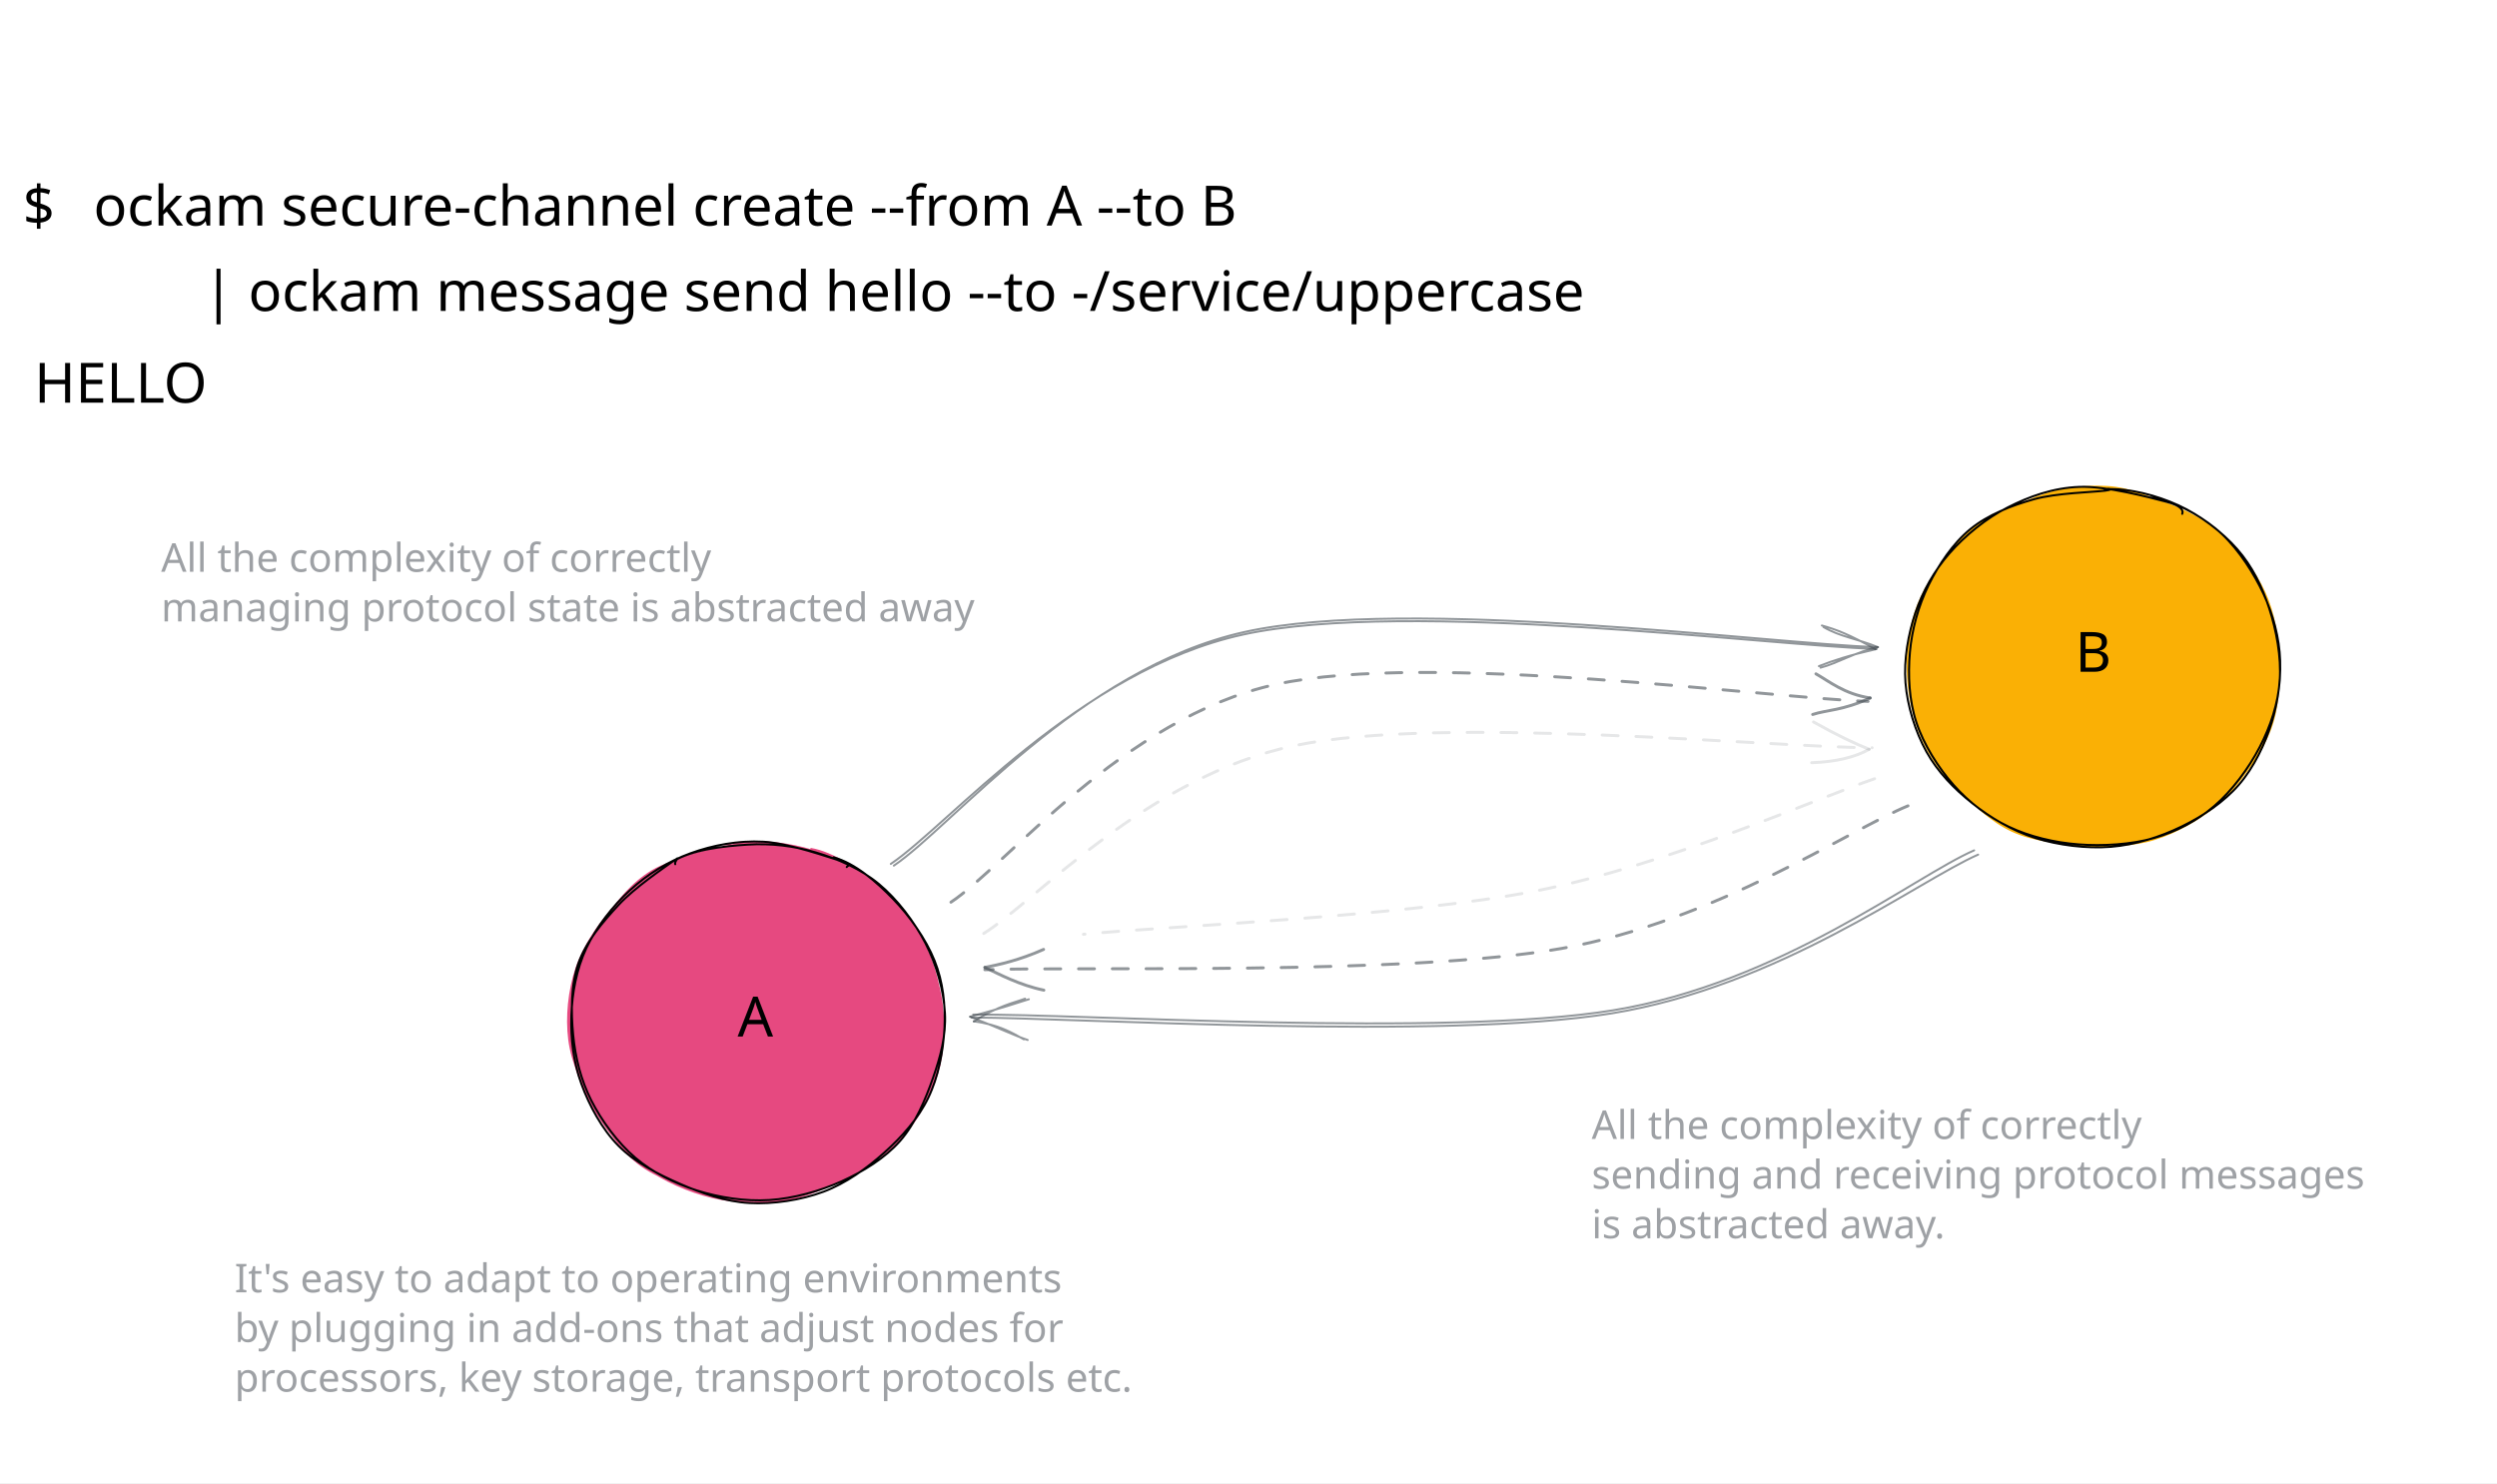
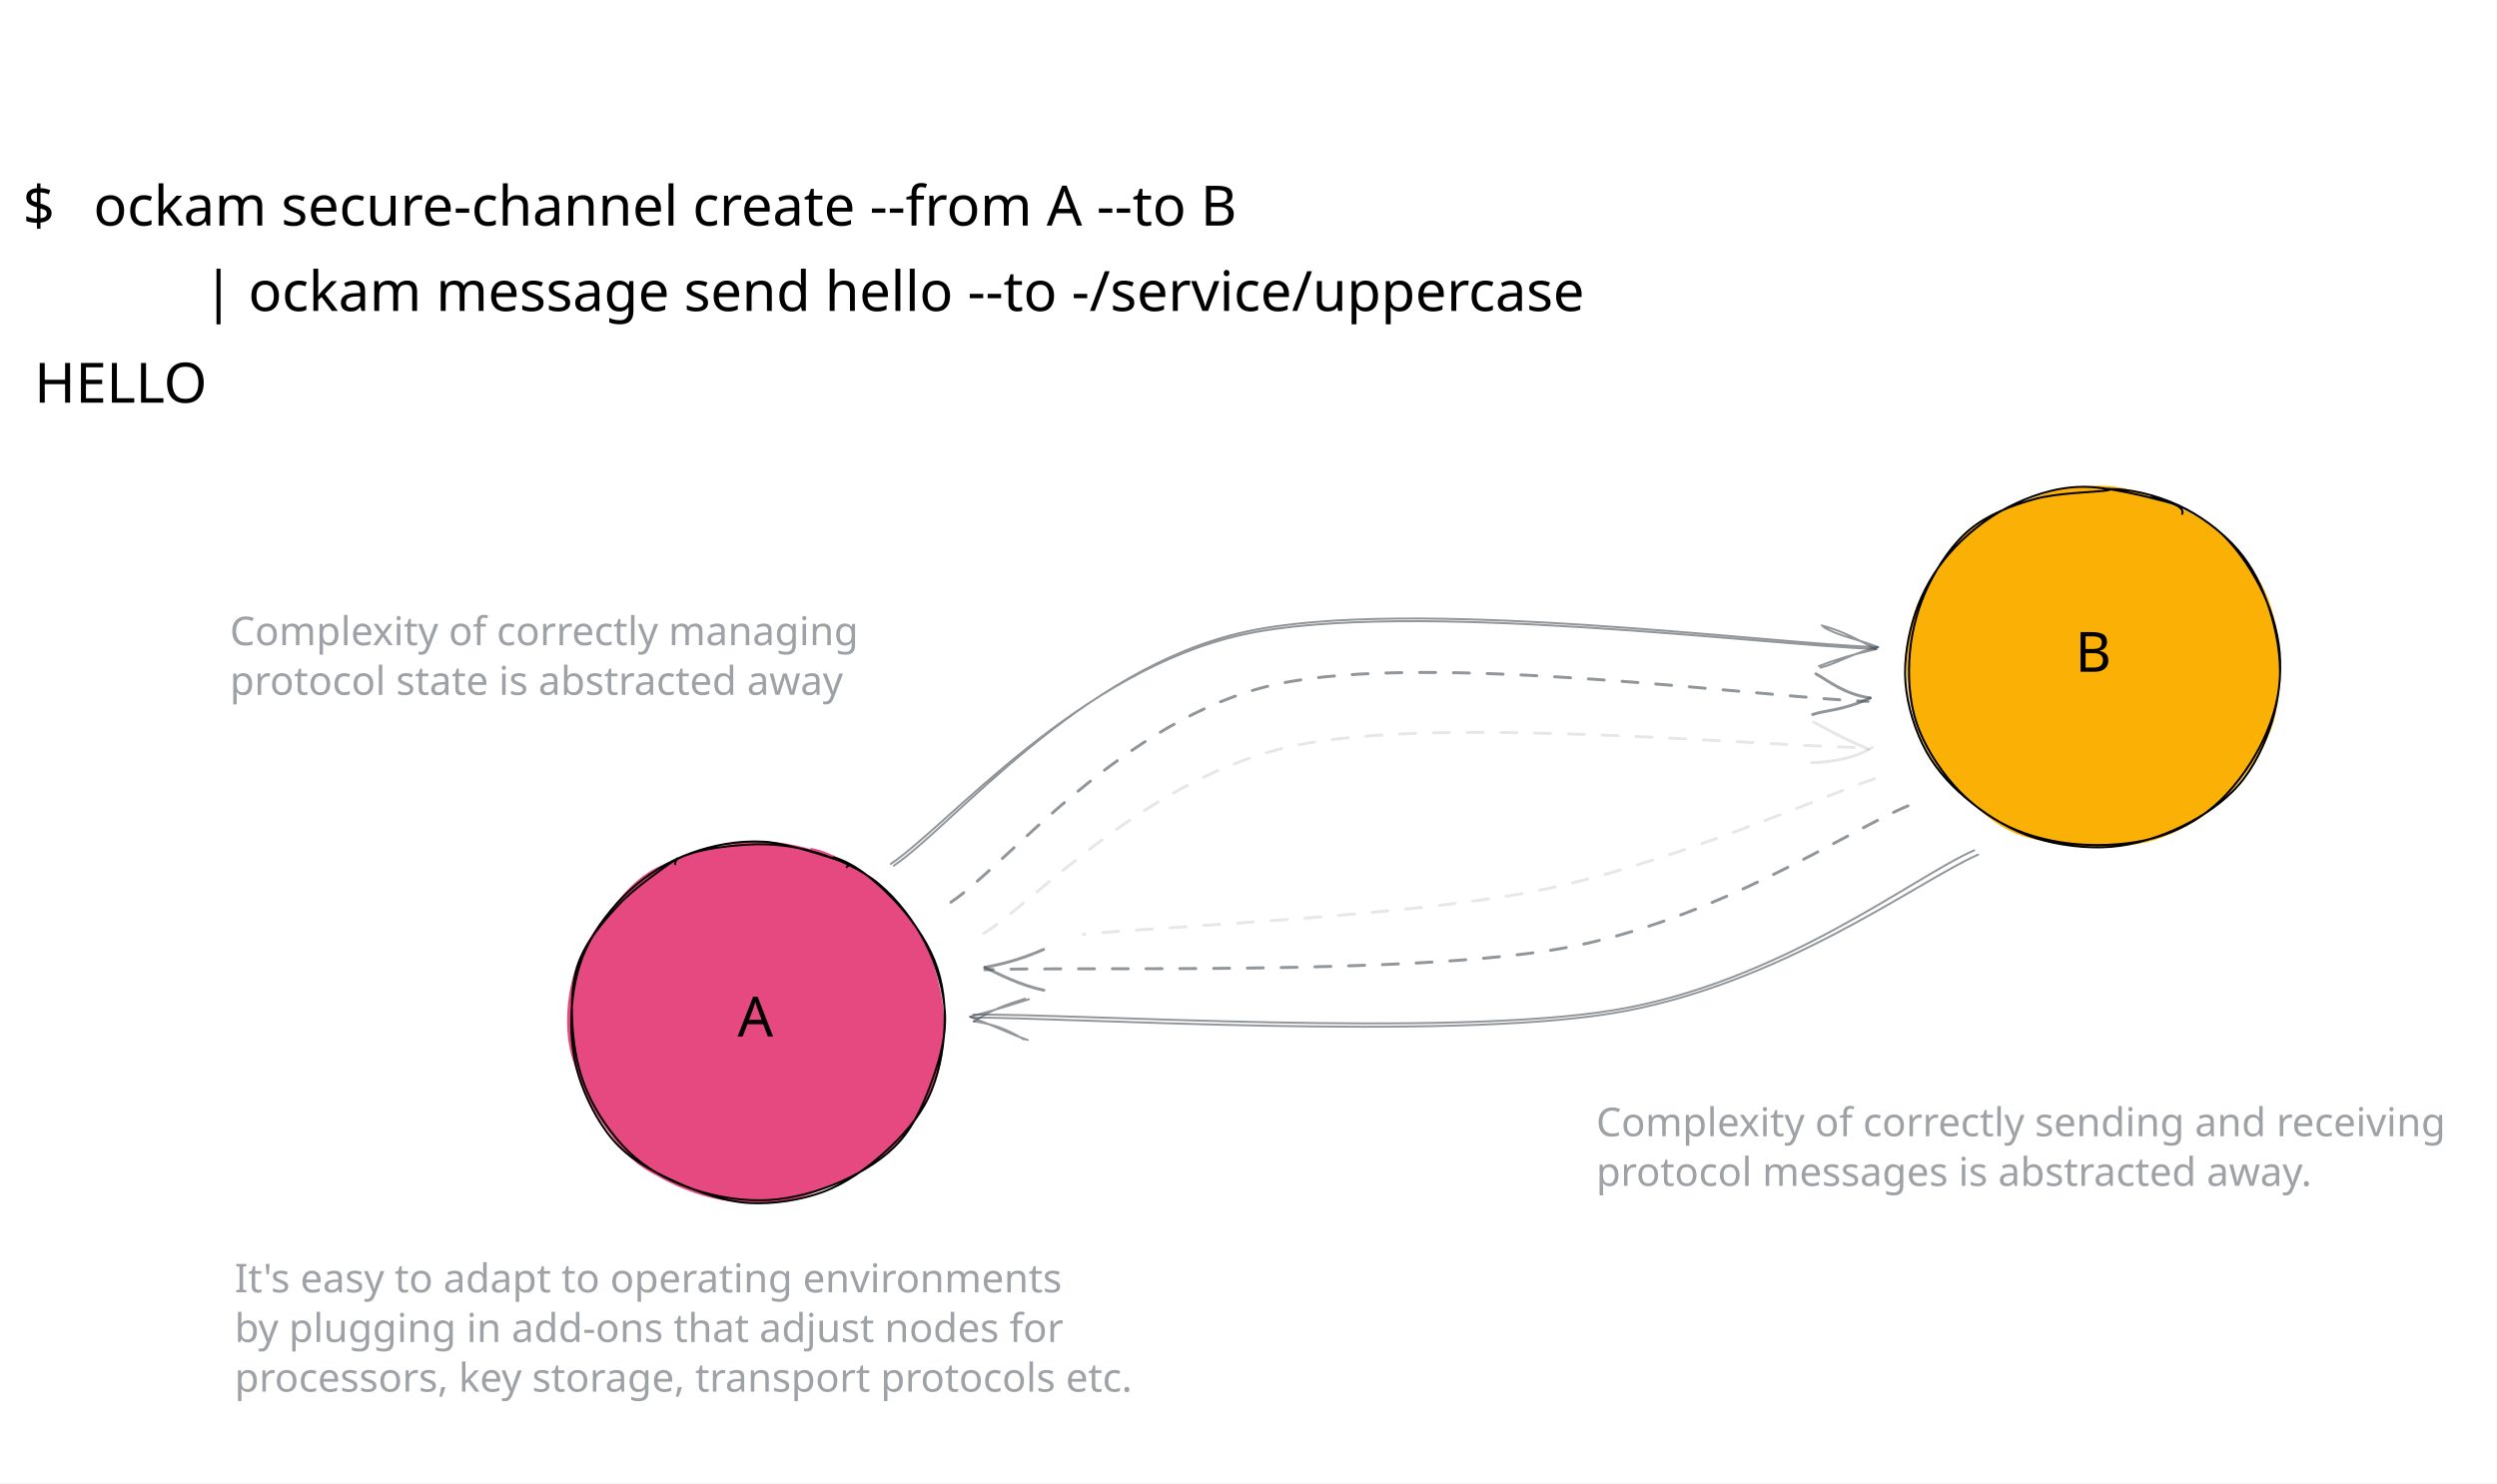
<svg xmlns="http://www.w3.org/2000/svg" version="1.1" viewBox="0 0 1257.012 746.746" width="1257.012" height="746.746">
  
-   eyJ2ZXJzaW9uIjoiMSIsImVuY29kaW5nIjoiYnN0cmluZyIsImNvbXByZXNzZWQiOnRydWUsImVuY29kZWQiOiJ4nO1cXNty00pcdTAwMTZ95ytUOVM1L7jp+4U3c1x0XHUwMDA0QoAhIZDhXHUwMDE0JduyrUSWXHUwMDE0SXFizvDvs1t2LMl3J4YjqKNcdTAwMDew1FKrL3utvfbuVv564Dh72Sj29lx1MDAxZTt73k3bXHL8TuJe7z2014dekvpRXGJFND9Po6uknd/Zz7I4ffzokVx1MDAxYseo52etKLpA7WgwfsxcdTAwMGK8gVx1MDAxN2Yp3PhfOHecv/J/Sy9KvHbmhr3Ay1x1MDAxZsiLindcdTAwMTnBZq9cdTAwMWVFYf5eybTglCsxvcFPn8HrMq9cdTAwMDOlXTdIvaLEXtr7mLz41rz2TZK8TDuflf+14apPxVu7flx1MDAxMHzIRsG4U267f5WU2pRmSXThnfqdrFx1MDAwZuVk5vr0uTSCQSueSqKrXj/00rTyTFx1MDAxNLttP1x1MDAxYtlrXHUwMDE4T6+OXHUwMDA34bFTXFy5gTNOKGKEXHUwMDE2vbSPUYyRloroUu/HXHJ5XHUwMDFhXHUwMDA1UWJcdTAwMWKSJW6Yxm5cdTAwMDKDXzSn5bYvetCmsLP6vuvbblKmXHUwMDEwJqT6pr7n9/pcdTAwMTlcdTAwMTQrKpHiXHUwMDEyXHUwMDFiVm6Hl09cdTAwMDCBqSNcXFx1MDAxYaKmJfbN8UEnt4U/y0NcdTAwMTR2JkNcdTAwMTReXHUwMDA1QdFYW/C8ZD/FM1dxx1x1MDAxZM8zkVx1MDAxYVx1MDAwYi6kVIZcdTAwMTdcdTAwMDNcdTAwMWP44cVsdUHUvihMI7/6/eFik/SCwI/TxVx1MDAwNqmW2SMhXHUwMDAyM2FIqVx1MDAxOetcZtIjPWH+80lF37rnzfNcdTAwMDP//PqqyZZcdTAwMTjkjGH9XeZImKRcYrpKXHUwMDE5L0+6fZgziZicLZkxyz9wfqw0yT+6blx1MDAwYmOxwFx1MDAxY7VGkutK/VNjJJogwqguY2Vii4Jio7TRZGemOCkobKc0q/3ufvT1tFx1MDAxNbrmelx1MDAxOFx1MDAxZlx1MDAwN5iftC/DaWcqhuYmSXS9Ny35/nBVvVx1MDAwM/aK01x1MDAxN0cn3WH6svfqcvRmf3j8aVx1MDAwN/X2Xlx1MDAwZV90mq3TbnD5deiyXjKIvlxydlDvKX3Wu3j3qtFqd03vpMs+n71cdTAwMWSRXHUwMDFk1Fx1MDAxYpx9blx1MDAxZOrr4dfGXHUwMDA3RnzZXHUwMDFi0rj1elx1MDAxN+3dTz9cdTAwMGaS4Nkzs+8mvn91/S7kTzard/JrKUFcdMyNXHUwMDE08mdcdTAwMTBcdTAwMTSlZlx1MDAxOUNRgjlnRPHijnVcZsVefOx+au5cdTAwMDetI1fI1tXQvTxcdTAwMTnd1JuhpDaIKsFcZpYzXlNcdTAwMTKONFx1MDAwMXchV/jNjVxiypPcaLw7goJcIlx1MDAwZU6Myt05y39cdTAwMThqfb01ZKj1TFwisNG6UMX3ZJLMu8lcdTAwMTbRXGJXePbqVOhoY1x1MDAwMIZ6c+E9eo+P3oevz7+d9uTpJTk+IU+fNeovvFx1MDAxOcphOa++lUGcXHUwMDE4Q1fp7014ZKX2pnyeQthcdTAwMWNzMK5Bb8nSZPwwlVxyTkxRYM8tTK+Y4ijMPvjfci+kK1f33YFcdTAwMWaMKrOU2yRcZs+/yoOXevC6/HlRubFcdTAwMTn4vTBcdTAwMDed161acuZDXHUwMDA0Oy3OorgobcOLXaguOejMdiBK/J5cdTAwMWa6wfG0XHUwMDExd8JcdTAwMGYlfFx1MDAxOX60kpRriKo2xk90dlx1MDAxOcmvb6Kn8uzk9bt33Xetg6PjuuNHKYYkXHUwMDAzmjCzgVx1MDAwMrhfXGJcdTAwMWI1vrdcdTAwMWZejVx1MDAxZrxcdH4oKFwio5iuZ5R6P/w064Cf5s7xIyhoL1x1MDAwNZO2MX7Cg1dcdTAwMTc33e75KHlz9ul5dsnjc29Yd/yA65HIzKVX7MPAxFxiXHUwMDFioXDFNe1cdTAwMWNAdFx1MDAxM1x1MDAwMIGiXHUwMDE1XHUwMDFjXHUwMDAwVFxuO35cdTAwMWZcdTAwMDQ9qVx1MDAwM4KerEbQWEEuglx1MDAxMJPLIETBbpjm1GxcdTAwMWVcdK6OXHUwMDE5aoohLSjiXHUwMDE4+lnxNLlcdTAwMGaiNlllXGKvRImzXHUwMDEw4lx1MDAwNvS2MubuIOKGIeteXHUwMDE05lphkM7zmFwiRFwivTgsNJpAJKu3XG5cdTAwMGKLeOTWROjkyvefXGa5NHOT7IlcdTAwMWZ2/LBXbdhkVeBgg1x1MDAxY0NcdTAwMGXS9pVtZVx1MDAwMyOGiVCEKZh6RTUjonRbz41tqymSVIG8UkLBpMP0zvXeXHUwMDBiO+tbtTo3W2pcdTAwMTVGWEksKIBcdFx1MDAxYaXAMen5RklcYlx1MDAxOGCOKaOGXHUwMDExQvhcXJtcdTAwMDI3zZ5Gg4GfweC/i/wwm1x1MDAxZOR8NJtcdTAwMTbsfc+dI1xy6FO5bJZcdTAwMTViW2M1L1D8clxu1OQn099/PlxceDdcZi1cdTAwMTLaVNJcdTAwMWP2aFx1MDAxNJa8roqlsFx1MDAxONeDXHLCXGYrppRUgmJCi/pcdTAwMWWU/99WVTC8XFxVcCoxNWLzqPb64+n7j8Gr01x1MDAxN1x1MDAxZP65eUa9s1x1MDAxZT45qTsjQriIOCOSz2XHQGiAKsdr0vdjRtT6XHUwMDFljMhcdTAwMTfkxkTRylx090luV1x1MDAxMoj4KYGt0cAmhdy5o6zAlaurhHlcdTAwMTA4Wd9z2tEgXHUwMDBlvFx1MDAxYpg7J+rCWWLXQoPRl3Dghi5ogJ5cdTAwMTMnUVx1MDAxNrWjwFx1MDAwMfRnnuOnjtuCKXHb0HzHvXZHXHUwMDBiXHUwMDA1XG5nlVf+cIm/w+7cXHLWfKnSIeDANMYwy1x1MDAxYuO6Y8Rl5/ilN0i8XHUwMDFifN148cZ7cvy57rgmXHUwMDE0MyRcdTAwMTSlUsxcdTAwMDJcdTAwMWJCXGLE1qa971x1MDAwZmy2SNzML1xmK5v84Fx1MDAwNP+EiNtcdTAwMDKbKynqXHUwMDAz7NTLdYfjhlx1MDAxZFx1MDAwN655/rBcdTAwMDKLXHUwMDAxdNfteemXcFx1MDAxZVx1MDAxYWgh1KWuXHUwMDE31O/VwbvFOYIvderEXHUwMDEwSlx1MDAwNZFb5KpXr2HsXHUwMDA2/Vx1MDAxZDfte7tccnQ0yFBKZpae8kCHc8Stht9cdTAwMDD991xudCSzq/+aMeBcdTAwMWbOXHUwMDE3LoBhjeayfpM0XHUwMDFjwVxmtDrH27j73zfSsZNJXHUwMDE1MUZcdTAwMTi7NChJkYuZxlx1MDAxNFx1MDAxNCPNKMy3hkhcdTAwMWVDYDFcdTAwMWZU7DbQgfCLMvCkwKtSU8pMaW9PuVXEinbDwCQlXHUwMDAzz/xrhzpSXHUwMDAweviCUKew5bWxzjJk5Fx1MDAxNVx1MDAxOYNcZlx1MDAwNDrUSCqNvWXLUGcpLTK8XFxcdTAwMTRhXGJBOZdi8yWI1UuwdVx1MDAxNUXMQOCtOUSQXHUwMDA2Qlx1MDAxYj7DjMQgbSC8ZCD/iSolMHfPjpOMrWBcdTAwMThcdTAwMWKDOTdcdTAwMGJcdTAwMTb3NEFcXDHDpFx1MDAwNExcdTAwMDP6i1tu00FcdTAwMDRcZoQwvM02pl+OI7ehI6lcYqZKSkkkRPaUlO6a5F00MtqAYyRcdTAwMDRLzCCmvFx1MDAxYkduk6KC1yiYaS1cdJAkKFx1MDAwZinnm8WR4MCfMJgwrERK/UuTZMPubDFcdTAwMTiGXHUwMDE5eL9q3fawq+VcdTAwMTW7XlvfcrTYY1x1MDAwZSe7YkxSXCKIXHUwMDE5xlx1MDAwNPLANm+3OWGu3ltSV1x1MDAxZEmYdVZEK1x1MDAwNZhcdTAwMDKfVcqX5Vx1MDAwYk9G2LRcdTAwMWSgTVx1MDAxOG691lx1MDAwZlx1MDAxNZRcdTAwMTJcdTAwMDGAjDLUkEpLXG7GpFx1MDAwMG+KXHUwMDE1XHUwMDA1S6GSlnbF3DKmwkpooM1/KHOaQIdZXHUwMDAxqVx1MDAwMS3Dklx1MDAxMFa6a1wi4KhN4WpNqFx1MDAwMrVcdTAwMDcx/Y9nTMpccjNYSFx1MDAwNk5cdTAwMWH0kVxcoHUpqDDCQELBbZyBUPrFXHRTcVx1MDAwNMqeaSF4xbbtoShcdTAwMTJgtXRq1WurW1xuXHUwMDE1e8yBZGd0WZKPM3SpIHpRXHUwMDA2XGZoY7pcXL1lrq50qY1cdTAwMDZHZVx1MDAxNizRgyaBXHUwMDE5XrdHbMySlN4rm47gLViCOVGOXHUwMDE3sSRwtla6ulx1MDAxZPaWXHUwMDFmRc7l6remxy2ibsqlwTBUmlt21GJcdTAwMDFcdTAwMTNpJJnQyuixXHUwMDFinCeinVx1MDAwN93AiVx1MDAxNEJEXHUwMDAzWlJjTcW8nqRcdTAwMDIxXHUwMDBlcolcdTAwMTgtXHUwMDE4WFx1MDAxZJmXub9cdTAwMTI9XHUwMDEyIdHMyrw9XHUwMDFhJUNeV8VSWNxWhCXgTmhcdTAwMDEkLNTOXHUwMDE0JCXLd81SjUGxXG66eSpy9Vx1MDAwN1x0deVEXHUwMDAypojs9ng+t+lcdTAwMDKkXHUwMDE4grhodlx1MDAwZvzOSVx1MDAxMVx1MDAwMnq09KM1ncN88Tdr9mDAXHUwMDAxhd/6XHL5cFx1MDAxYu4hIFx1MDAwNDHIXG5tM3lcdTAwMWObeb3IbFZQcKU0MFx1MDAxNLNcdPfVjFjtyG5ZqVK2a8WGXHUwMDExXGKayuqaPYCqJlx1MDAxZmKurWKBVdqjZI9b0tCy5VCygoWkXHUwMDA2dDGmNlx1MDAwZmTNQdD6iL1Xo6Y8PFx1MDAxM2nwnPbPar9cdTAwMWPKuUFMsVx1MDAwNVx1MDAxY/RzNu9LWixvrtp9rGyenItt+OZX2b1cdTAwMGZVuVx1MDAwMyf12mBcdTAwMTCNdt9cckMvcNqJZ1x1MDAxN/5cdTAwMWKNblx1MDAxMlxynCb8yFwip1x1MDAxNrsst2nu3VDJlqOSKIjQRIle16LyxlxmL25cIplcdTAwMWWdNo+z4+D8mEdHtd/SbPN6XHUwMDEyM0Hm9igwXHUwMDFi4f9wVKpcIkW8ckszoFx1MDAxN5Q9/Vx1MDAxZFH5P2ds6JOFeMeu1zt9L1xiorFxN1x1MDAxZaVeMvTb3qOrOPaStlv+yvTvQ+ddmn03lNLlKFx1MDAwNd0qXGanZPNN029Z9/D0k/Y/XHUwMDBlXHUwMDEyc6ZcdTAwMGYvyHFcdTAwMWFcdTAwMDZ1RyngcFx1MDAxOUqlRsKQNXtcdO6LUrPRhzsgcozS9rPq31x1MDAxMKUvn1x1MDAxZlx1MDAxZb6tXHUwMDAz7sZccrlcdTAwMTOSyn/5Y1x1MDAwNklcdTAwMDbiXHUwMDA0oflcdTAwMTZfwD01rJUwtZ/046Pj9/qg822ftOtcdTAwMGUkQTHiXHUwMDE4PPvcXHUwMDE3pJoyJDjBVYjtfkuewFx1MDAwYr7hWVx1MDAxMPcym/TCjP5cdTAwMTQsXHUwMDE5TTnb5lx1MDAwM+aFWNp4T95B9u/U8dx05ICfcDtunNlcdTAwMWZcdTAwMTF4XHQ3s3vTvHDoJ1GYt/xL2Fx1MDAxYTlxcNXLd6v6IdzfaURh6mR9N4OT86s0c8Ko46VON0q+hHFcdTAwMTK1YTSiJH3oXFx4IyfNolx1MDAwNNzTQ2c8K1GSTbe+QVx1MDAxYrI2cuqwia9mIzJml1x1MDAwN5PAec+N41x1MDAwZnZ38N5tXHUwMDA2XHUwMDAzbNHvTKa96Nfe0Peunyz64zH5YWvNXHUwMDE5y3KDl+dpvj/4/n+3K4DjIn0=
+   eyJ2ZXJzaW9uIjoiMSIsImVuY29kaW5nIjoiYnN0cmluZyIsImNvbXByZXNzZWQiOnRydWUsImVuY29kZWQiOiJ4nO1cXFtT20hcdTAwMTZ+z69QMVu1L3Gn75d5M0lISFxiSTZcdTAwMTBcdTAwMDI7UynZlm2BLFx1MDAxOUlcdTAwMTic2fz3PS1cdTAwMWJLsuVcdTAwMWJcdTAwMTjGpEZcdTAwMGaJrJZafTnfd75zusVfz1x1MDAxY2cnXHUwMDFk9r2d351cdTAwMWTvpulcdTAwMDZ+K3avd57b61x1MDAwMy9O/CiEXCKa/U6iq7iZ3dlN037y+4tcdTAwMTduv486ftqIolx1MDAwYtSMeqPHvMDreWGawI3/hd+O81f2b+FFsddM3bBcdTAwMTN42Vx1MDAwM1lR/i4j2PTVwyjM3iuZXHUwMDE2nHIlJjf4ySt4Xeq1oLTtXHUwMDA2iZeX2Es7X+M3P+rXvonjt0nrVPnfa676lr+17Vx1MDAwN8GXdFx1MDAxOIw65Ta7V3GhTUlcdTAwMWFHXHUwMDE33onfSrtQTqauT55LXCJcdTAwMTi0/Kk4uup0Qy9JSs9Efbfpp0N7XHLjydXRIPzu5Fdu4Fx1MDAxNydcdTAwMTQxQvNe2scoxkhLRXSh96OGvIyCKLZcckljN0z6blxmg583p+E2LzrQprC1+L7r225Splx1MDAxMCak/Kau53e6KVx1MDAxNCsqkeJcdTAwMTJcdTAwMWJWbIeXTVx1MDAwMIGpI1xcXHUwMDFhoiYl9s39/VZmXHUwMDBif1x1MDAxNocobI2HKLxcboK8sbbgdcF+8meu+i13NM9Eaiy4kFJcdTAwMTmeXHUwMDBmcOCHXHUwMDE309VcdTAwMDVR81wiN43s6s/n1SbpXHUwMDA1gd9PqlxyUs2zR0JcdTAwMDRmwpBCM5ZcdTAwMTmkRzrC/Oebin60z+vn+/759VWdzTHIKcP6u8yRMElcdTAwMTF0lTJenHT7MGdcdTAwMTIxOV0yZZa/4exYaJK/td1cdTAwMDbGosJcdTAwMWO1RpLrUv1cdTAwMTNjJJogwqguYmVsi4Jio7TRZGOmOC7Ibacwq932XvT9pFx1MDAxMbrmetA/XG4wP25ehpPOlFxmzY3j6HpnUvLz+aJ6e+xcdTAwMWSnb1x1MDAwZY/bg+Rt593l8MPe4OjbXHUwMDA26u28XHUwMDFkvGnVXHUwMDFiJ+3g8vvAZZ24XHUwMDE3/ehtoN5cdTAwMTP6qnPx6V2t0WybznGbnZ59XHUwMDFjklxy1Fx1MDAxYpydNlx1MDAwZfT14HvtXHUwMDBiI77sXGZov/F+XHUwMDEz7d1LTntx8OqV2XNj37+6/lx1MDAxNPLd1epcdTAwMWSfzSUogbmRQj5cdTAwMDZBUWrmMVx1MDAxNCWYc0ZcdTAwMTTP71jGUOzN1/a3+l7QOHSFbFxcXHLcy+PhzXYzlNRcdTAwMDZRJZjBcsprSsKRJuAu5Fx1MDAwMr+5XHUwMDEyQXmSXHUwMDFijTdHUFDEwYlRuTln+Vx1MDAwZkMtr3dcdTAwMGJcdTAwMTlqOZNcYmy0zlXxPZkk9W7SKlx1MDAxYeFcbk9fnVxiXHUwMDFkbVxmwFCvLryHn/Hh5/D9+Y+Tjjy5JEfH5OWr2vZcdTAwMGJvhjJYzqpvZVx1MDAxMCfG0EX6e1x1MDAxNVx1MDAxZVmovSmfpVx1MDAxMDbDXHUwMDFjjGvQW7IwXHUwMDE5XHUwMDBmprLBiSlcbuy5hunlU1x1MDAxY4XpXHUwMDE3/0fmhXTp6p7b84NhaZYym4Th+Vdx8Fx1MDAxMlx1MDAwZl6XPS9KN9ZcdTAwMDO/XHUwMDEzZqDz2mVLTn2IYCfFadTPS5vwYlx1MDAxN6qL91vTXHUwMDFkiGK/44ducDRpxJ3wQ1x0n4dcdTAwMWatJOVcdTAwMWGiqpXxXHUwMDEznV1G8vuH6KU8O37/6VP7U2P/8Gjb8aNcdTAwMTRDklx1MDAwMU2Y6UBcdTAwMDHcL4SNXHUwMDFh39tcdTAwMGYvxlx1MDAwZl5cdTAwMDU/XHUwMDE0XHUwMDE0kVFMb2eUej/81LdcdTAwMDE/9Y3jR1DQXlxuJm1l/IT77y5u2u3zYfzh7Nvr9JL3z73BtuNcdTAwMDdcXI9EZia9Ylx1MDAxZlx1MDAwNiZG2FxihUuuaeNcdTAwMDCiq1x1MDAwMFxiXHUwMDE0reBcdTAwMDCgQtjx6yBod1x1MDAxYlx1MDAxMLS7XHUwMDE4QSNcdTAwMDVZXHUwMDA1ISbnQYiC3TDNqVk9XHUwMDEyXFxcdTAwMWMzbCmGtKCIY+hnydNkPojaZJUhvFx1MDAxNCVOQ4hcdTAwMWLQ28qYu4OIXHUwMDFihqx7UZhrhUE6z2KKXHUwMDEwiXR1WGg0gUhWr1x1MDAxNVx1MDAxNubxyK2J0PGVn49cZrkkdeN011x1MDAwZlt+2Ck3bLwqsL9CjiFcdTAwMDNp88q2soZcdTAwMTHDRCjCXHUwMDE0TL2imlx1MDAxMVG4reP2baspklSBvFJCwaTD9M703lx1MDAwYlvLW7U4N1toXHUwMDE1RlhJLCiAXHRcdTAwMWGlwDHp2UZJXGJcdTAwMThgjimjhlx1MDAxMUL4TJtcdTAwMDI3SV9GvZ6fwuB/ivwwnVx1MDAxZeRsNOtcdTAwMTbsXc+dIVxy6FOxbJpcdTAwMTX6tsZyXiA/c3LUZD8m538+r7xcdTAwMWKGXHUwMDE2XHRtSmlcdTAwMGV71HJLXlbFXFxYjOrBXHUwMDA2YYZcdTAwMTVTSipBMaF5fc+K/6+rKpiYm76nXHUwMDE4jF2Dr11dVlxcfz35/DV4d/KmxU/rZ9Q76+Dj422nREE0jC1cdTAwMDBoRlVwXHUwMDAzslx1MDAxY0/N61x1MDAxY0rU+u6UyFxua3pcdTAwMTNcdTAwMTJcdTAwMTR5K8fkJ7ldSiDiMVwiW1x1MDAwMuBUMufmO+pcblxcurpAV1x1MDAwMNL7gXdcdTAwMDNz5kRtp1x1MDAxOcV2XHUwMDExNFx1MDAxODo9N3TB93f+XGL7cZRGzShwXHUwMDAw9qnn+InjNmAq3CY023Gv3WGlMuGs9KqHViab6MZcdTAwMWRxrOfhWHMrjJVZPTvVMuKydfTW68XeXHK+rr354O1cdTAwMWWdbjuMXHTFXHUwMDAyacFcdTAwMDRcdTAwMTHTaW7FOTJcdTAwMTTC71x1MDAwN8YxZ1x1MDAxNUnuWVx1MDAxYyub7OBcdTAwMDQ/QoRccjg2iuJ7Z6jujePEy+SF44YtXHUwMDA3Lnn+oIyGXHUwMDFldNPteElcdTAwMDUg0DZcdTAwMDP7Xv26W1x1MDAxNCP43ERcdTAwMDAxhFJB5Fx1MDAxYZnoxStcdTAwMTSbwXrLTbreZsNcdTAwMThcclwik5KphaUsjFx1MDAwMaxzq9BcdTAwMTem0jZcdTAwMTDGSGbX9jVjwDacVy5vYY1mcnrjJFx1MDAxYsFcZpQ4x+v48l83jrGTSVx1MDAxNTFGXHUwMDE4u/AnSZ5pmURcZlx1MDAxNCPNKMy3hjhcdTAwMWRD2DBcdTAwMWIybDaMgeCKMqxBXHUwMDA1XHUwMDBiqSllprBzp9gqYiW5YWCSkjEun3YgI1x1MDAwNaCHV1x1MDAwNDK5LS+NZOYhI6vIXHUwMDE4ZCCMoUZSaewta1x1MDAwNjJzaZHhuclcdTAwMWSCIcDkXFyK1Vx1MDAxN1x1MDAxOFx1MDAxNi+wbqtcdTAwMDRiXHUwMDA2wmrNIT40imM+vdhvkDZcdTAwMTA8MqNcdTAwMTVRhfTk5tlxnI9cdTAwMTVcZmNjMOemYulOXHUwMDEzxFx1MDAxNTNMSsA0oD+/5TbZQ8BAXGLD62xSenJcdTAwMWO5XHUwMDBlXHUwMDFkSVxiUiEqk5JIhjklhbvGWVx1MDAxNY2MNuBcdTAwMThcdMFcdTAwMTIzXGJcdTAwMTjvxpHrJKDgNVx1MDAxMFtcYi0hYqSgPKScbVx1MDAxNkeCXHUwMDAzf8JgwrBcdTAwMTIp9ZMmyZrdt2IwXGYz8H7Zuu1h18JLdr20vvloscdcZk42xZikQFx1MDAxMFOMXHTkgW1WbnXCXFy8c2RbdSRh1llcdTAwMTGtXHUwMDE0YFxufFYhUsqWlYywSTlAmzDceq1cdTAwMDdcdTAwMTWUXHUwMDEyXHUwMDAxgIwy1JBSS3LGpFx1MDAwMG+KXHUwMDE1XHUwMDA1S6GSXHUwMDE29rzcMibE+UJcdTAwMDNt/kOZk/Q4zFxuSFxyaFx1MDAxOZaEsMJdY1x1MDAwMUdtglZrQlx1MDAxNag9ps3DMyblhlx1MDAxOSwkXHUwMDAzJ1xy+khWaF1cbiqMMJBQcFx1MDAxYmcglJ44YSqOQNkzLVx1MDAwNC/Ztj1cdTAwMTRFXHUwMDAyrJZOrHppdXOhYo9cdTAwMTmQbIwuXHUwMDBi8nGKLlx1MDAxNUQvyoBcdTAwMDGtTJeLN8RtK11qo8FRmYpcdTAwMDV40CQww8t2gI1YktJ7sCRcdTAwMTdcYt6CJZhcdTAwMTPluIolgbO10uXNrrf8KDIuV780Pa5cdTAwMTF1Uy5ccoah0tyyo1x1MDAxNlx1MDAxNUykkWRCK6NHbnCWiDZcdTAwMWV0XHUwMDAzJ1JcYlx1MDAxMVxyaEmNNVx1MDAxNbN6klxuxDjIJWK0YGB1ZFbmPiV6JEKiqXV3e9Rcboa8rIq5sLitXGJLwJ3QXHUwMDAySFiojSlISubviaVcdTAwMWGDYlx1MDAxNXT1VOTiz1xytpVcdTAwMTNcdJhcIrKb3/nMllxukGJcYuKi6Vx1MDAxZO5cdTAwMWInRVxi6NHcT9J0XHUwMDA28+ov0uzBgFx1MDAwM3K/9Vx1MDAwYvLhOtxDQFxiYpBcdTAwMTXaZvI4NrN6kdmsoOBKaWAoZlx1MDAxM+6LXHUwMDE5sdyRzbJSqWzTilxyI1x1MDAxMDRSTJFcdTAwMTJQ1fgzy6VVVFilPVxu9rgmXHLNW/skXHUwMDBiWEhqQFx1MDAxN2Nq9UDW7Fx1MDAwN42v2Hs3rMuDM5FcdTAwMDSvafds61x1MDAxNz85N4gpVsFBj7M1X9J8MXPR3mJl8+RcXKzDN09lbz5U5facxGuCQdSaXTdcZr3AacaeXeWv1dpx1HPqcJJGzlbsoVxcp7l3QyWbj0qiIEJcdTAwMTNcdTAwMDV6XYrKXHUwMDFiM7i4iWRyeFI/So+C8yNcdTAwMWVcdTAwMWRu/YZlm9eTuGpHXHUwMDAys1x1MDAxMf6Do1LlKeKFXHUwMDFillx1MDAwMb2g7OmviMr/OSNDXHUwMDFmr8Nn6/VO11x1MDAwYoJoZNy1XHUwMDE3iVx1MDAxN1x1MDAwZvym9+Kq3/fiplv8hvTvQ+ddmn03lNL5KFx1MDAwNd0qXGanZPUt0Vx1MDAxZln74OSb9r/2YnOmXHUwMDBmLshRXHUwMDEyXHUwMDA2245SwOE8lEqNhCFL9lx1MDAxMtxcdTAwMTelZqXPckDkXHUwMDE4pe1H078gSt++Pjj4uFxyuFx1MDAxYjXkTkgq/l2PKSRcdTAwMTmIXHUwMDEzhOZrfN/20rBGzNRe3O1cdTAwMWZcdTAwMWV91vutXHUwMDFme6S57UBcdTAwMTJcdTAwMTQjjsGzz3xcdTAwMWaqKUOCXHUwMDEzXFyG2OY34Fx0XFzxhU5F3Mts0lx1MDAwYjP6KFgymnK2zufJlVhaeVx1MDAwN95++u/E8dxk6ICfcFtuP7UnXHUwMDExeFx0N7U71bxw4MdRmLX8j7AxdPrBVcfuTXX8XHUwMDEw7m/VojBx0q6bwo/zqyR1wqjlJU47irNtbU1cdTAwMTiNKE6eO1x1MDAxN97QSdIoXHUwMDA29/TcXHUwMDE5zUpcdTAwMTSnzu3ON2hD2kROJailflRQb9mIjNjl2Thw3nH7/S92K/DObVx1MDAwNlx1MDAwM2zRb42nPe/XzsD3rner/jRMdthaM8ay3OBleZqfz37+XHUwMDFmNaN0uyJ9
  <defs>
    <style class="style-fonts">
      @font-face {
        font-family: "Virgil";
        src: url("https://unpkg.com/@excalidraw/excalidraw@0.14.2/dist/excalidraw-assets/Virgil.woff2");
      }
      @font-face {
        font-family: "Cascadia";
        src: url("https://unpkg.com/@excalidraw/excalidraw@0.14.2/dist/excalidraw-assets/Cascadia.woff2");
      }
    </style>
  </defs>
  <rect x="0" y="0" width="1257.012" height="746.746" fill="#ffffff" />
  <g stroke-linecap="round" transform="translate(10 10) rotate(0 618.5059 363.373)">
    <path d="M-0.01 -0.51 C423.74 2.5, 847.19 3.25, 1236.73 0.4 M-0.37 -0.28 C417.07 -4.74, 834.46 -4.89, 1236.85 0.05 M1237.29 0.75 C1238.83 150.35, 1238.73 300.6, 1236.67 726.83 M1236.61 -0.3 C1235.92 145.37, 1236.19 290.66, 1236.93 726.93 M1237.23 727.3 C802.27 730.64, 368.6 731.45, -0.01 727.29 M1237.26 726.36 C885.45 722.97, 533.28 722.86, -0.32 726.72 M0.4 726.97 C-0.47 448.84, -0.67 169.59, 0.68 0.59 M-0.11 726.78 C1.27 558.87, 0.53 391.4, 0.2 0.29" stroke="transparent" stroke-width="1" fill="none" />
  </g>
  <g stroke-linecap="round" transform="translate(959.8027 245.498) rotate(0 94.32422 90.56641)">
    <path d="M90.86 -0.34 C102.19 -2.18, 114.89 1.93, 126.2 5.85 C137.52 9.77, 149.7 15.4, 158.75 23.17 C167.81 30.95, 175.72 42.07, 180.54 52.51 C185.35 62.95, 187.14 74.33, 187.65 85.81 C188.17 97.29, 187.66 110.3, 183.63 121.4 C179.59 132.5, 171.68 143.93, 163.46 152.42 C155.24 160.9, 145.07 167.52, 134.32 172.31 C123.58 177.1, 111.05 180.74, 98.99 181.16 C86.93 181.59, 73.37 178.9, 61.96 174.86 C50.54 170.82, 39.38 164.56, 30.48 156.92 C21.59 149.28, 13.64 139.47, 8.58 129.03 C3.52 118.59, 0.69 105.93, 0.13 94.28 C-0.42 82.64, 0.95 70.14, 5.23 59.16 C9.52 48.18, 17.59 36.78, 25.83 28.4 C34.07 20.02, 41.56 13.43, 54.69 8.85 C67.81 4.28, 93.7 1.44, 104.58 0.94 C115.47 0.45, 120.17 4.37, 120.01 5.87 M63.56 5.41 C74.34 0.3, 89.19 -1.56, 100.98 -0.82 C112.77 -0.09, 123.67 4.54, 134.31 9.82 C144.95 15.1, 156.82 22.43, 164.83 30.85 C172.83 39.28, 178.49 49.63, 182.32 60.38 C186.15 71.13, 188.46 83.66, 187.81 95.34 C187.16 107.03, 183.47 119.89, 178.43 130.49 C173.38 141.1, 166.44 151.17, 157.54 158.98 C148.63 166.8, 136.32 173.86, 125.01 177.39 C113.7 180.92, 101.66 180.85, 89.68 180.18 C77.71 179.5, 63.95 178.32, 53.13 173.35 C42.32 168.38, 32.71 159.23, 24.79 150.35 C16.86 141.48, 9.67 130.95, 5.6 120.11 C1.53 109.27, -0.49 96.67, 0.36 85.33 C1.21 73.98, 5.77 62.5, 10.72 52.03 C15.67 41.56, 21.15 30.38, 30.07 22.53 C38.99 14.67, 58.56 7.52, 64.25 4.88 C69.94 2.25, 63.86 5.31, 64.21 6.72" stroke="none" stroke-width="0" fill="#fab005" />
    <path d="M122.87 4.98 C134.35 6.7, 146.28 13.06, 155.41 20.48 C164.55 27.9, 172.29 39.14, 177.69 49.52 C183.08 59.91, 186.75 71.37, 187.78 82.79 C188.81 94.21, 187.28 106.92, 183.87 118.04 C180.46 129.17, 174.89 140.8, 167.32 149.57 C159.75 158.33, 149.18 165.41, 138.44 170.63 C127.7 175.85, 115.14 179.9, 102.87 180.87 C90.61 181.84, 76.47 180.1, 64.84 176.45 C53.21 172.8, 42.24 166.21, 33.09 158.96 C23.94 151.72, 15.57 143.09, 9.96 132.97 C4.35 122.85, 0.35 109.94, -0.57 98.27 C-1.48 86.59, 0.77 73.78, 4.46 62.92 C8.15 52.06, 13.85 41.93, 21.57 33.11 C29.3 24.29, 39.91 15.58, 50.82 10 C61.72 4.42, 73.72 0.12, 87.01 -0.37 C100.3 -0.86, 121.93 4.81, 130.55 7.08 C139.17 9.35, 139.3 11.93, 138.73 13.24 M100.54 0.79 C112.07 0.26, 125.82 3.85, 136.8 8.87 C147.78 13.9, 158.78 22.26, 166.4 30.93 C174.03 39.59, 178.97 49.84, 182.54 60.86 C186.12 71.88, 188.64 85.39, 187.84 97.04 C187.03 108.68, 183.17 120.2, 177.69 130.74 C172.2 141.28, 163.79 152.64, 154.92 160.26 C146.06 167.88, 135.9 173.22, 124.51 176.45 C113.11 179.67, 98.71 180.57, 86.53 179.62 C74.36 178.67, 61.92 175.71, 51.45 170.73 C40.98 165.76, 31.47 158.51, 23.71 149.76 C15.96 141, 8.6 129.35, 4.93 118.21 C1.25 107.07, 0.65 94.44, 1.67 82.93 C2.69 71.41, 5.99 59.48, 11.06 49.13 C16.14 38.78, 23.3 28.04, 32.13 20.84 C40.96 13.63, 52.71 9.1, 64.03 5.89 C75.35 2.67, 94.1 2.31, 100.04 1.54 C105.99 0.76, 99.88 0.05, 99.71 1.23" stroke="#000000" stroke-width="1" fill="none" />
  </g>
  <g stroke-linecap="round" transform="translate(286.9629 423.9434) rotate(0 94.32422 90.56641)">
    <path d="M76.5 1.63 C87.32 -1.86, 101.17 -0.77, 113.06 1.58 C124.95 3.94, 137.89 9.21, 147.86 15.74 C157.82 22.26, 166.47 31.16, 172.84 40.72 C179.2 50.29, 183.87 61.77, 186.04 73.12 C188.21 84.46, 188.2 97.39, 185.88 108.82 C183.56 120.24, 178.51 132.29, 172.1 141.67 C165.7 151.06, 157.47 158.94, 147.46 165.15 C137.45 171.36, 123.89 176.39, 112.02 178.91 C100.15 181.42, 88.11 182.35, 76.24 180.24 C64.38 178.12, 50.95 172.83, 40.82 166.21 C30.7 159.6, 22.14 150.4, 15.49 140.54 C8.84 130.69, 3.21 118.49, 0.92 107.08 C-1.37 95.67, -0.92 83.37, 1.74 72.08 C4.4 60.8, 10.29 49, 16.88 39.34 C23.46 29.69, 30.83 20.38, 41.23 14.15 C51.63 7.93, 72.66 4.03, 79.27 1.97 C85.88 -0.08, 80.62 0.54, 80.89 1.84 M121.13 2.96 C132.55 4.81, 146 14.09, 155.22 21.67 C164.43 29.24, 171.04 38.46, 176.43 48.39 C181.83 58.32, 186.12 69.83, 187.59 81.25 C189.06 92.67, 188.64 105.57, 185.24 116.9 C181.83 128.23, 175.02 140.43, 167.17 149.25 C159.31 158.06, 148.54 164.45, 138.1 169.79 C127.66 175.13, 116.24 180.12, 104.55 181.3 C92.85 182.48, 79.69 180.06, 67.93 176.84 C56.17 173.63, 43.35 169.26, 33.99 162 C24.64 154.73, 17.6 143.64, 11.78 133.25 C5.97 122.85, 0.61 111.24, -0.9 99.6 C-2.4 87.97, -0.99 74.59, 2.75 63.43 C6.5 52.28, 13.83 41.51, 21.58 32.69 C29.33 23.88, 38.69 15.72, 49.26 10.55 C59.84 5.38, 72.91 2.57, 85.05 1.69 C97.19 0.8, 116.35 4.41, 122.12 5.25 C127.89 6.08, 120.18 5.31, 119.68 6.7" stroke="none" stroke-width="0" fill="#e64980" />
    <path d="M132.69 7.67 C143.65 10.76, 153.96 19.81, 162.42 28.48 C170.89 37.15, 179.16 48.83, 183.51 59.67 C187.85 70.51, 189.03 82, 188.5 93.53 C187.97 105.05, 185.4 118.32, 180.34 128.81 C175.28 139.29, 166.92 148.55, 158.13 156.43 C149.33 164.31, 138.9 171.86, 127.58 176.08 C116.26 180.3, 102.27 182.44, 90.21 181.76 C78.14 181.08, 66.19 176.81, 55.22 172.01 C44.24 167.2, 32.6 161.3, 24.35 152.93 C16.1 144.56, 9.64 132.71, 5.7 121.8 C1.75 110.9, 0.25 98.87, 0.66 87.49 C1.08 76.11, 3.25 64.07, 8.18 53.52 C13.1 42.98, 21.47 32.19, 30.22 24.21 C38.96 16.23, 49.45 9.7, 60.65 5.64 C71.85 1.57, 84.64 -0.86, 97.41 -0.16 C110.18 0.54, 130.29 7.72, 137.27 9.85 C144.25 11.97, 140.1 11.11, 139.29 12.61 M51.69 9.85 C61.44 3.83, 77.19 2.09, 89.21 1.33 C101.24 0.56, 112.8 1.97, 123.85 5.26 C134.9 8.56, 146.32 13.49, 155.5 21.12 C164.68 28.74, 173.39 40.17, 178.93 51.01 C184.47 61.84, 188.12 74.81, 188.74 86.12 C189.37 97.43, 186.45 108.11, 182.69 118.84 C178.92 129.58, 173.79 141.87, 166.14 150.53 C158.49 159.18, 147.73 165.84, 136.76 170.8 C125.79 175.75, 112.48 179.48, 100.32 180.24 C88.16 181.01, 75.05 178.95, 63.81 175.4 C52.57 171.85, 41.72 166.49, 32.86 158.94 C24.01 151.38, 15.9 140.37, 10.68 130.05 C5.47 119.73, 2.66 108.52, 1.58 97.03 C0.49 85.53, 0.36 72, 4.19 61.09 C8.01 50.18, 16.58 40.15, 24.55 31.57 C32.51 22.99, 47.22 13.01, 51.96 9.61 C56.7 6.21, 52.21 9.64, 52.97 11.18" stroke="#000000" stroke-width="1" fill="none" />
  </g>
  <g transform="translate(11.50195 88.55273) rotate(0 12 17.5)">
    <text x="0" y="25" font-family="Virgil, Segoe UI Emoji" font-size="28px" fill="#000000" text-anchor="start" style="white-space: pre;" direction="ltr">$</text>
  </g>
  <g transform="translate(371.3184 496.8809) rotate(0 10 17.5)">
    <text x="0" y="25" font-family="Virgil, Segoe UI Emoji" font-size="28px" fill="#000000" text-anchor="start" style="white-space: pre;" direction="ltr">A</text>
  </g>
  <g transform="translate(1044.662 313.2285) rotate(0 11 17.5)">
    <text x="0" y="25" font-family="Virgil, Segoe UI Emoji" font-size="28px" fill="#000000" text-anchor="start" style="white-space: pre;" direction="ltr">B</text>
  </g>
  <g stroke-linecap="round">
    <g transform="translate(450.0918 435.502) rotate(0 246.8694 -58.41406)">
      <path d="M-0.12 0.33 C29.17 -19.39, 93.85 -98.97, 176.35 -117.31 C258.84 -135.65, 442.09 -111.17, 494.86 -109.72 M-1.65 -0.54 C27.51 -20.18, 93.08 -97.99, 175.8 -116.03 C258.52 -134.07, 441.85 -110.22, 494.68 -108.77" stroke="#49505799" stroke-width="1" fill="none" />
    </g>
    <g transform="translate(450.0918 435.502) rotate(0 246.8694 -58.41406)">
      <path d="M466.37 -99.34 C474.97 -101.54, 484.65 -107.55, 495.31 -109.67 M465.55 -100.11 C473.03 -103.05, 480.18 -105.39, 494.08 -108.6" stroke="#49505799" stroke-width="1" fill="none" />
    </g>
    <g transform="translate(450.0918 435.502) rotate(0 246.8694 -58.41406)">
      <path d="M467.87 -119.8 C476.11 -114.9, 485.27 -113.8, 495.31 -109.67 M467.05 -120.58 C474.21 -118.6, 481 -116.04, 494.08 -108.6" stroke="#49505799" stroke-width="1" fill="none" />
    </g>
  </g>
  <mask />
-   <g transform="translate(81.11914 269.873) rotate(0 222.5 25)">
-     <text x="0" y="18" font-family="Virgil, Segoe UI Emoji" font-size="20px" fill="#49505788" text-anchor="start" style="white-space: pre;" direction="ltr">All the complexity of correctly</text>
-     <text x="0" y="43" font-family="Virgil, Segoe UI Emoji" font-size="20px" fill="#49505788" text-anchor="start" style="white-space: pre;" direction="ltr">managing protocol state is abstracted away</text>
+   <g transform="translate(115.7246 306.8418) rotate(0 176.5 25)">
+     <text x="0" y="18" font-family="Virgil, Segoe UI Emoji" font-size="20px" fill="#49505788" text-anchor="start" style="white-space: pre;" direction="ltr">Complexity of correctly managing</text>
+     <text x="0" y="43" font-family="Virgil, Segoe UI Emoji" font-size="20px" fill="#49505788" text-anchor="start" style="white-space: pre;" direction="ltr">protocol state is abstracted away</text>
  </g>
-   <g transform="translate(801.2598 555.4434) rotate(0 194.5 37.5)">
-     <text x="0" y="18" font-family="Virgil, Segoe UI Emoji" font-size="20px" fill="#49505788" text-anchor="start" style="white-space: pre;" direction="ltr">All the complexity of correctly</text>
-     <text x="0" y="43" font-family="Virgil, Segoe UI Emoji" font-size="20px" fill="#49505788" text-anchor="start" style="white-space: pre;" direction="ltr">sending and receiving protocol messages</text>
-     <text x="0" y="68" font-family="Virgil, Segoe UI Emoji" font-size="20px" fill="#49505788" text-anchor="start" style="white-space: pre;" direction="ltr">is abstracted away.</text>
+   <g transform="translate(803.541 554.0605) rotate(0 217.5 25)">
+     <text x="0" y="18" font-family="Virgil, Segoe UI Emoji" font-size="20px" fill="#49505788" text-anchor="start" style="white-space: pre;" direction="ltr">Complexity of correctly sending and receiving</text>
+     <text x="0" y="43" font-family="Virgil, Segoe UI Emoji" font-size="20px" fill="#49505788" text-anchor="start" style="white-space: pre;" direction="ltr">protocol messages is abstracted away.</text>
  </g>
  <g stroke-linecap="round">
    <g transform="translate(477.709 453.5996) rotate(0 231.6829 -54.40234)">
      <path d="M1.01 0.63 C28.45 -17.48, 87.68 -92.19, 164.62 -109.04 C241.57 -125.89, 412.73 -102.07, 462.68 -100.46" stroke="#49505799" stroke-width="1.5" fill="none" stroke-dasharray="8 9" />
    </g>
    <g transform="translate(477.709 453.5996) rotate(0 231.6829 -54.40234)">
      <path d="M434.81 -93.88 C441.97 -96.23, 450.13 -95.84, 463.74 -102.19" stroke="#49505799" stroke-width="1.5" fill="none" />
    </g>
    <g transform="translate(477.709 453.5996) rotate(0 231.6829 -54.40234)">
      <path d="M436.45 -114.33 C443.06 -110.6, 450.73 -104.15, 463.74 -102.19" stroke="#49505799" stroke-width="1.5" fill="none" />
    </g>
  </g>
  <mask />
  <g stroke-linecap="round">
    <g transform="translate(994.1717 429.028) rotate(0 -252.0478 40.73697)">
      <path d="M-0.37 -0.89 C-30.62 12.29, -97.95 65.82, -181.93 79.6 C-265.92 93.38, -450.42 81.36, -504.27 81.79 M1.64 1.26 C-28.74 14.6, -98.44 67.53, -182.9 81.2 C-267.36 94.87, -451.39 83.47, -505.13 83.27" stroke="#49505799" stroke-width="1" fill="none" />
    </g>
    <g transform="translate(994.1717 429.028) rotate(0 -252.0478 40.73697)">
      <path d="M-478.14 73.77 C-483.93 75.94, -491.14 77.11, -503.96 85.21 M-476.23 74.08 C-483.53 76.34, -489.04 78.33, -505.81 82.85" stroke="#49505799" stroke-width="1" fill="none" />
    </g>
    <g transform="translate(994.1717 429.028) rotate(0 -252.0478 40.73697)">
      <path d="M-478.73 94.28 C-484.46 91.03, -491.51 86.78, -503.96 85.21 M-476.82 94.59 C-484.18 92.07, -489.56 89.28, -505.81 82.85" stroke="#49505799" stroke-width="1" fill="none" />
    </g>
  </g>
  <mask />
  <g stroke-linecap="round">
    <g transform="translate(961.0063 404.8714) rotate(0 -233.1135 41.49104)">
      <path d="M-0.51 0.86 C-29.8 12.83, -97.33 58.89, -174.78 72.64 C-252.23 86.39, -416.63 81.64, -465.21 83.36" stroke="#49505799" stroke-width="1.5" fill="none" stroke-dasharray="8 9" />
    </g>
    <g transform="translate(961.0063 404.8714) rotate(0 -233.1135 41.49104)">
      <path d="M-435.66 73.14 C-447.69 78.5, -457.95 80.79, -465.21 82.2" stroke="#49505799" stroke-width="1.5" fill="none" />
    </g>
    <g transform="translate(961.0063 404.8714) rotate(0 -233.1135 41.49104)">
      <path d="M-435.52 93.66 C-447.75 91.15, -458.06 85.57, -465.21 82.2" stroke="#49505799" stroke-width="1.5" fill="none" />
    </g>
  </g>
  <mask />
  <g stroke-linecap="round">
    <g transform="translate(495.7871 471.0527) rotate(0 222.996 -47.93945)">
      <path d="M-0.56 -1.07 C25.37 -17.17, 81.51 -80.08, 156.05 -95.67 C230.58 -111.25, 398.14 -94.54, 446.65 -94.59" stroke="#49505722" stroke-width="1.5" fill="none" stroke-dasharray="8 9" />
    </g>
    <g transform="translate(495.7871 471.0527) rotate(0 222.996 -47.93945)">
      <path d="M416.23 -87.05 C427.97 -87.42, 438.07 -89.74, 445.14 -93.82" stroke="#49505722" stroke-width="1.5" fill="none" />
    </g>
    <g transform="translate(495.7871 471.0527) rotate(0 222.996 -47.93945)">
      <path d="M417.16 -107.55 C428.74 -101, 438.52 -96.4, 445.14 -93.82" stroke="#49505722" stroke-width="1.5" fill="none" />
    </g>
  </g>
  <mask />
  <g stroke-linecap="round">
    <g transform="translate(943.1855 390.9941) rotate(0 -199.0586 40.12305)">
      <path d="M0.5 1.08 C-27.62 10.59, -103.52 44.5, -169.9 57.56 C-236.28 70.61, -359.93 75.53, -397.79 79.41" stroke="#49505722" stroke-width="1.5" fill="none" stroke-dasharray="8 9" />
    </g>
  </g>
  <mask />
  <g transform="translate(47.06055 88.55273) rotate(0 313.5 17.5)">
    <text x="0" y="25" font-family="Virgil, Segoe UI Emoji" font-size="28px" fill="#000000" text-anchor="start" style="white-space: pre;" direction="ltr">ockam secure-channel create --from A --to B</text>
  </g>
  <g transform="translate(102.291 131.5527) rotate(0 360.5 17.5)">
    <text x="0" y="25" font-family="Virgil, Segoe UI Emoji" font-size="28px" fill="#000000" text-anchor="start" style="white-space: pre;" direction="ltr">| ockam message send hello --to -/service/uppercase</text>
  </g>
  <g transform="translate(17.29102 177.7246) rotate(0 45 17.5)">
    <text x="0" y="25" font-family="Virgil, Segoe UI Emoji" font-size="28px" fill="#000000" text-anchor="start" style="white-space: pre;" direction="ltr">HELLO</text>
  </g>
  <g transform="translate(118.0957 632.6738) rotate(0 251 37.5)">
    <text x="0" y="18" font-family="Virgil, Segoe UI Emoji" font-size="20px" fill="#49505788" text-anchor="start" style="white-space: pre;" direction="ltr">It's easy to adapt to operating environments</text>
    <text x="0" y="43" font-family="Virgil, Segoe UI Emoji" font-size="20px" fill="#49505788" text-anchor="start" style="white-space: pre;" direction="ltr">by plugging in add-ons that adjust nodes for</text>
    <text x="0" y="68" font-family="Virgil, Segoe UI Emoji" font-size="20px" fill="#49505788" text-anchor="start" style="white-space: pre;" direction="ltr">processors, key storage, transport protocols etc. </text>
  </g>
</svg>
